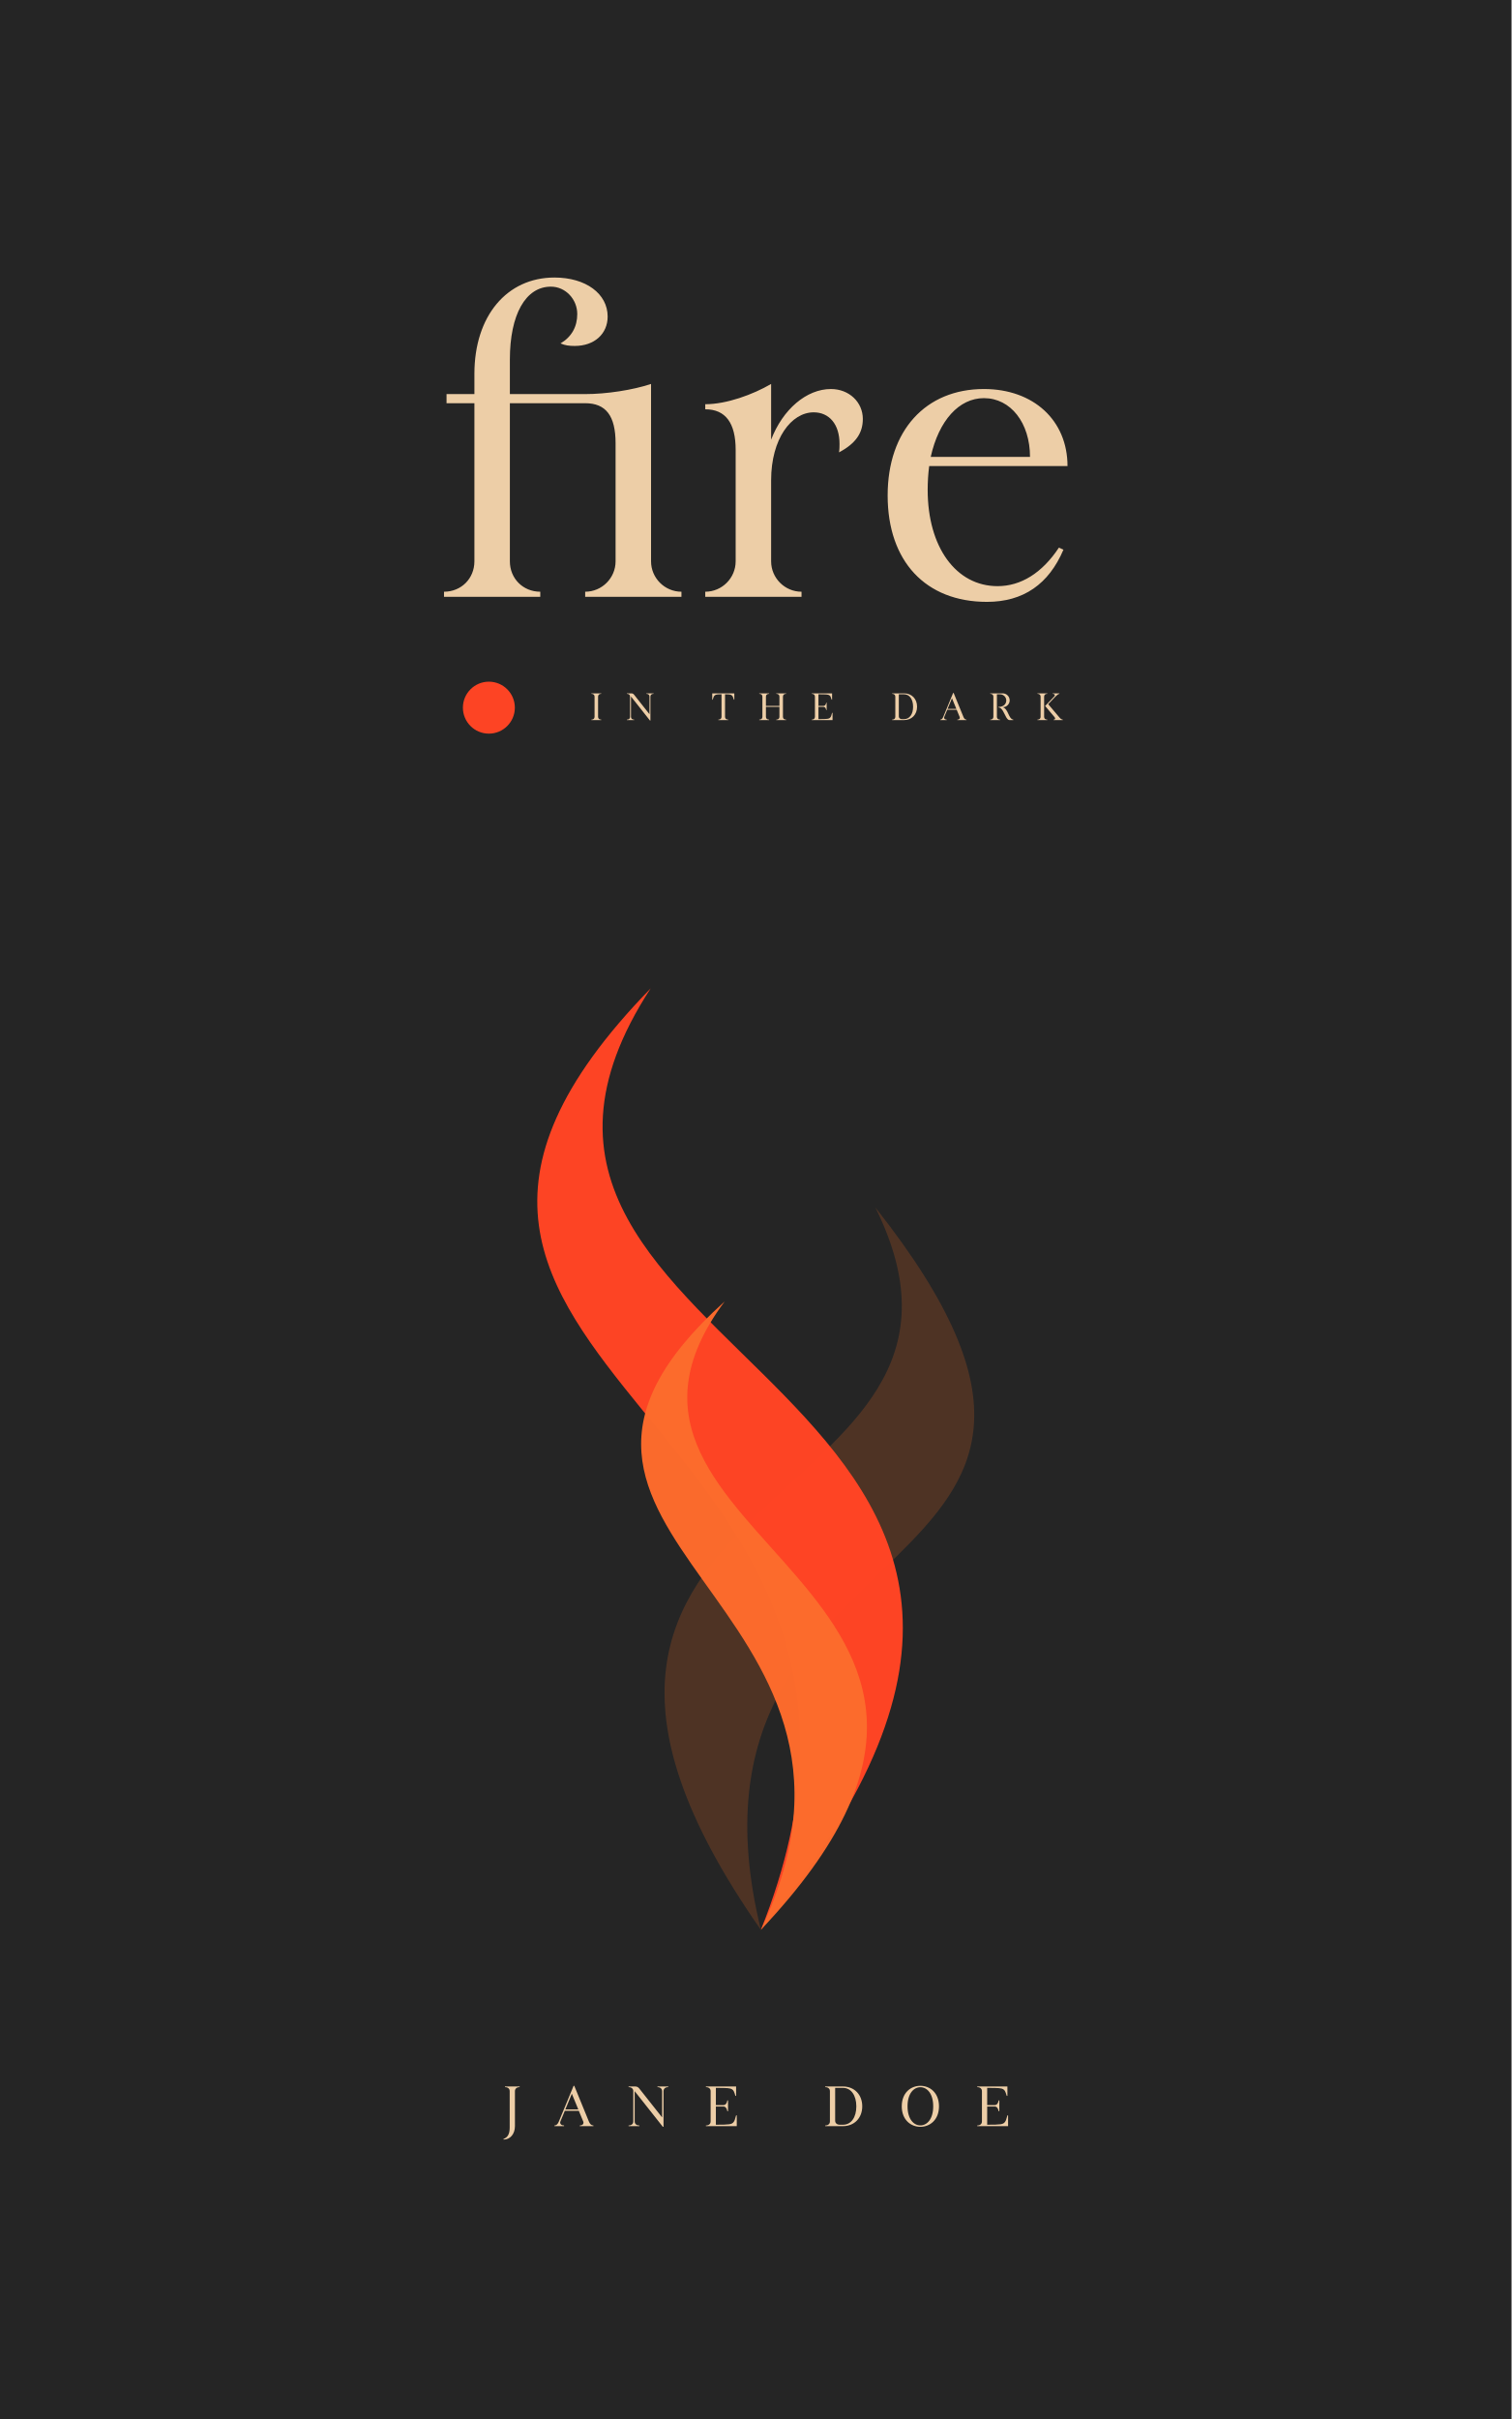
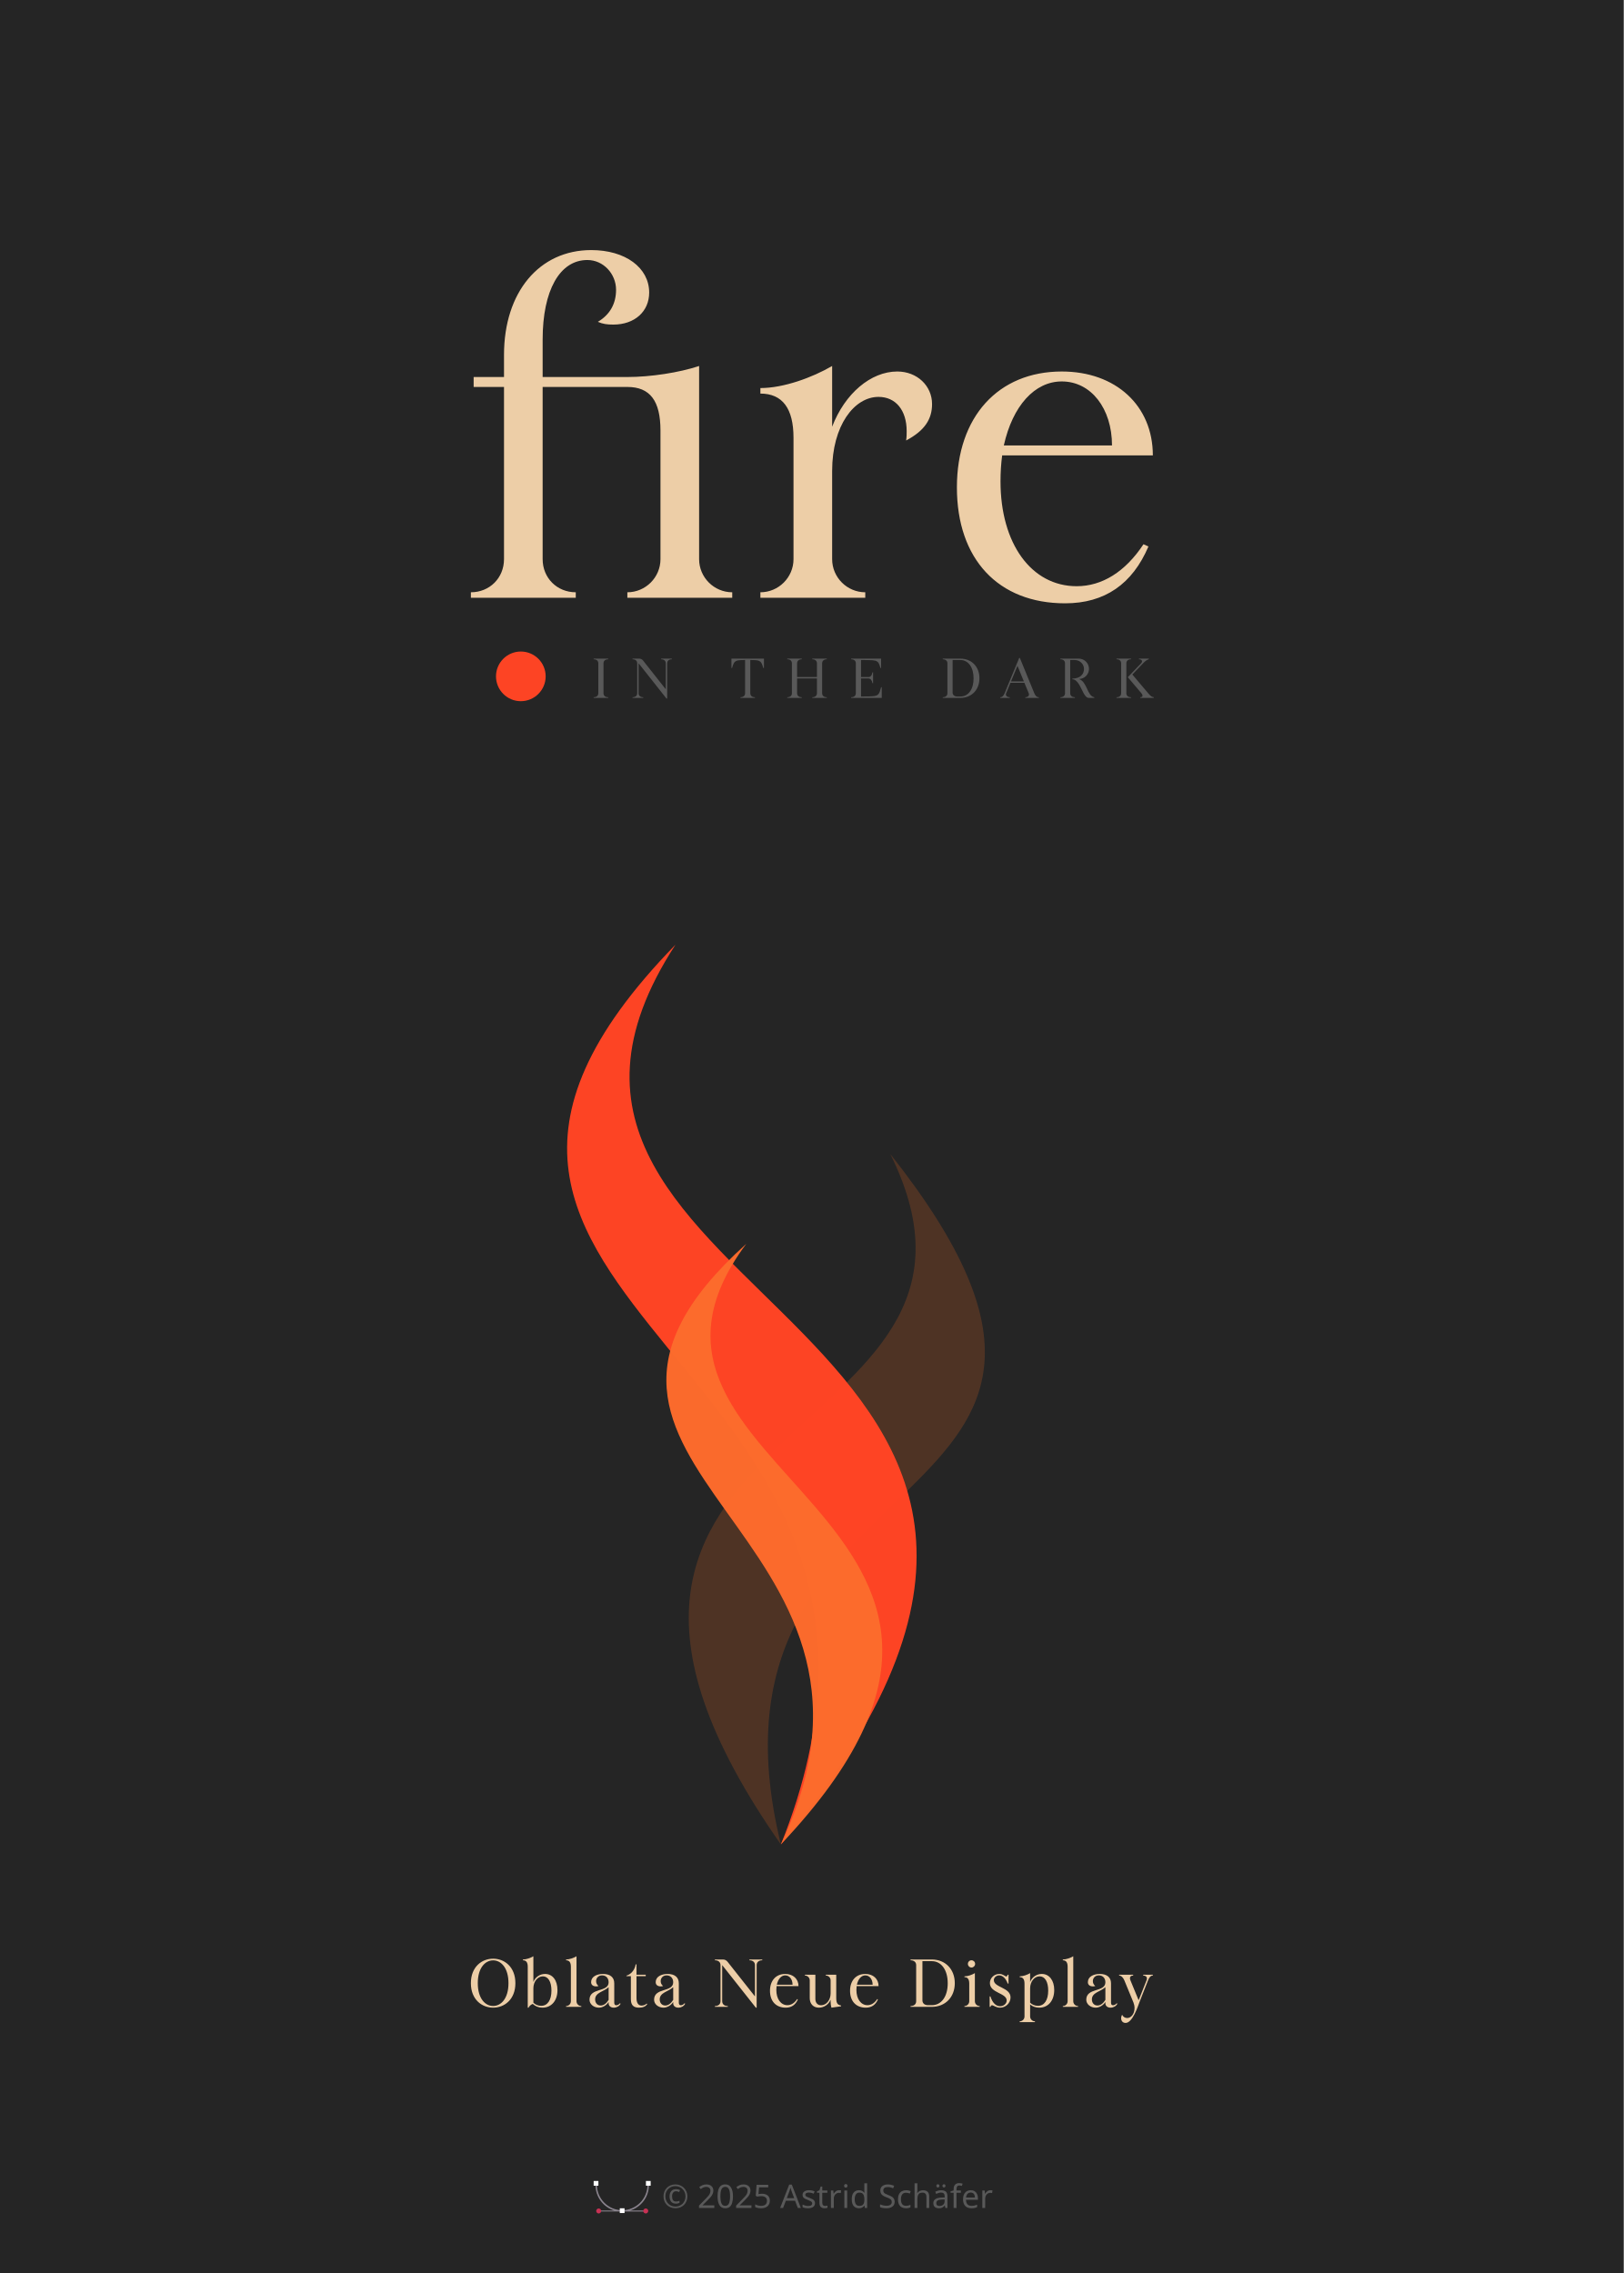
- <svg xmlns="http://www.w3.org/2000/svg" width="1600px" height="2560px" version="1.1" xml:space="preserve" style="fill-rule:evenodd;clip-rule:evenodd;stroke-linejoin:round;stroke-miterlimit:2;">
-   <rect x="0" y="0" width="1600" height="2560" style="fill:#252525;" />
-   <g id="path23828-94-3-3" transform="matrix(3.33938,0,0,3.68533,-3242.64,-2996.24)">
-     <path d="M1248.51,1159.76C1297.55,1249.39 1111.15,1236.31 1212.22,1367.2C1179.51,1245.94 1346.8,1272.28 1248.51,1159.76Z" style="fill:#4f3425;fill-opacity:0.99;fill-rule:nonzero;" />
-   </g>
-   <path id="path23828-8-0" d="M688.782,1045.96C557.428,1247.43 707.586,1350.84 830.084,1476.72C952.582,1602.6 1047.42,1750.96 805.426,2042.35C1023.31,1497.69 292.369,1452.75 688.782,1045.96ZM517.494,721.412C532.668,721.412 544.988,733.731 544.988,748.906C544.988,764.08 532.668,776.4 517.494,776.4C502.32,776.4 490,764.08 490,748.906C490,733.731 502.32,721.412 517.494,721.412Z" style="fill:#ff4525;fill-opacity:0.99;fill-rule:nonzero;" />
-   <g transform="matrix(1,0,0,1,0,-1)">
-     <path d="M545.076,2251.07L545.076,2214.07C545.076,2211.44 546.997,2209.8 550.056,2209.8L550.056,2209.09L534.548,2209.09L534.548,2209.8C537.607,2209.8 539.527,2211.44 539.527,2214.07L539.527,2252.49C539.527,2259.32 537.535,2262.95 532.911,2264.65L533.054,2265.29C540.096,2265.29 545.076,2259.39 545.076,2251.07ZM676.682,2211.23C675.544,2209.8 674.192,2209.09 672.414,2209.09L665.371,2209.09L665.371,2209.8C668.43,2209.8 670.351,2211.44 670.351,2214.07L670.351,2246.09C670.351,2248.72 668.43,2250.35 665.371,2250.35L665.371,2251.07L676.824,2251.07L676.824,2250.35C673.765,2250.35 671.844,2248.72 671.844,2246.09L671.844,2214.07L701.651,2251.78L702.363,2251.78L702.363,2214.07C702.363,2211.44 704.283,2209.8 707.342,2209.8L707.342,2209.09L696.103,2209.09C695.889,2209.09 695.889,2209.8 695.889,2209.8C698.948,2209.8 700.869,2211.44 700.869,2214.07L700.869,2241.82L676.682,2211.23ZM993.958,2230.08C993.958,2215.57 984.212,2208.38 974.253,2208.38C964.294,2208.38 954.548,2215.57 954.548,2230.08C954.548,2244.59 964.294,2251.78 974.253,2251.78C984.212,2251.78 993.958,2244.59 993.958,2230.08ZM1044.96,2230.29L1052.86,2230.29C1055.07,2230.29 1056.56,2232.07 1057.13,2235.27L1057.84,2235.27L1057.84,2223.82L1057.13,2223.82C1056.63,2227.02 1055.07,2228.8 1052.86,2228.8L1044.96,2228.8L1044.96,2210.59C1057.63,2210.59 1060.05,2210.8 1062.11,2212.15C1063.67,2213.15 1064.24,2214.29 1065.67,2219.05L1066.38,2219.05L1066.38,2209.09L1034.44,2209.09L1034.44,2209.8C1037.5,2209.8 1039.42,2211.44 1039.42,2214.07L1039.42,2246.09C1039.42,2248.72 1037.5,2250.35 1034.44,2250.35L1034.44,2251.07L1067.09,2251.07L1067.09,2239.68L1066.38,2239.68C1065.17,2244.24 1064.67,2245.59 1063.67,2246.8C1061.75,2249.22 1059.41,2249.57 1044.96,2249.57L1044.96,2230.29ZM757.779,2230.29L765.676,2230.29C767.881,2230.29 769.375,2232.07 769.944,2235.27L770.655,2235.27L770.655,2223.82L769.944,2223.82C769.446,2227.02 767.881,2228.8 765.676,2228.8L757.779,2228.8L757.779,2210.59C770.442,2210.59 772.861,2210.8 774.924,2212.15C776.489,2213.15 777.058,2214.29 778.481,2219.05L779.192,2219.05L779.192,2209.09L747.251,2209.09L747.251,2209.8C750.31,2209.8 752.231,2211.44 752.231,2214.07L752.231,2246.09C752.231,2248.72 750.31,2250.35 747.251,2250.35L747.251,2251.07L779.903,2251.07L779.903,2239.68L779.192,2239.68C777.983,2244.24 777.485,2245.59 776.489,2246.8C774.568,2249.22 772.221,2249.57 757.779,2249.57L757.779,2230.29ZM873.521,2209.09L873.521,2209.8C876.58,2209.8 878.501,2211.44 878.501,2214.07L878.501,2246.09C878.501,2248.72 876.58,2250.35 873.521,2250.35L873.521,2251.07L892.302,2251.07C904.324,2251.07 912.719,2242.46 912.719,2230.08C912.719,2217.7 904.324,2209.09 892.302,2209.09L873.521,2209.09ZM597.861,2234.92L612.729,2234.92L617.353,2246.09C617.566,2246.58 617.637,2247.01 617.637,2247.51C617.637,2249.14 616.214,2250.35 613.725,2250.35L613.725,2251.07L628.166,2251.07L628.166,2250.35C625.96,2250.35 624.466,2248.86 623.328,2246.09L607.891,2208.38L607.18,2208.38L591.601,2246.09C590.462,2248.86 589.04,2250.35 586.905,2250.35L586.905,2251.07L597.078,2251.07L597.078,2250.35C594.446,2250.35 592.952,2249.07 592.952,2247.29C592.952,2246.94 593.023,2246.51 593.237,2246.09L597.861,2234.92ZM987.841,2230.08C987.841,2243.74 981.225,2250.28 974.253,2250.28C967.282,2250.28 960.666,2243.74 960.666,2230.08C960.666,2216.42 967.282,2209.88 974.253,2209.88C981.225,2209.88 987.841,2216.42 987.841,2230.08ZM906.458,2230.15C906.458,2241.89 900.91,2249.57 892.373,2249.57L889.03,2249.57C885.971,2249.57 884.05,2247.93 884.05,2245.3L884.05,2210.59L892.373,2210.59C900.838,2210.59 906.458,2218.41 906.458,2230.15ZM598.43,2233.42L605.33,2216.78L612.159,2233.42L598.43,2233.42ZM671.198,736.204C670.431,735.246 669.521,734.766 668.322,734.766L663.577,734.766L663.577,735.246C665.638,735.246 666.932,736.348 666.932,738.121L666.932,759.69C666.932,761.463 665.638,762.566 663.577,762.566L663.577,763.045L671.294,763.045L671.294,762.566C669.233,762.566 667.939,761.463 667.939,759.69L667.939,738.121L688.022,763.524L688.501,763.524L688.501,738.121C688.501,736.348 689.795,735.246 691.856,735.246L691.856,734.766L684.283,734.766C684.139,734.766 684.139,735.246 684.139,735.246C686.2,735.246 687.494,736.348 687.494,738.121L687.494,756.814L671.198,736.204ZM944.352,734.766L944.352,735.246C946.413,735.246 947.707,736.348 947.707,738.121L947.707,759.69C947.707,761.463 946.413,762.566 944.352,762.566L944.352,763.045L957.005,763.045C965.105,763.045 970.761,757.245 970.761,748.906C970.761,740.566 965.105,734.766 957.005,734.766L944.352,734.766ZM1058.57,735.773C1062.21,735.773 1065.18,738.697 1065.18,742.243C1065.18,746.03 1062.36,749.145 1056.8,749.145L1056.8,749.625C1060.82,749.625 1062.98,756.287 1065.13,760.073C1066.38,762.086 1067.44,763.045 1068.49,763.045L1072.61,763.045L1072.61,762.566C1067.39,761.799 1067.48,751.158 1061.44,749.433C1065.62,749.433 1068.78,746.03 1068.78,742.195C1068.78,738.073 1065.47,734.766 1061.4,734.766L1048.17,734.766L1048.17,735.246C1050.23,735.246 1051.52,736.348 1051.52,738.121L1051.52,759.69C1051.52,761.463 1050.23,762.566 1048.17,762.566L1048.17,763.045L1058.62,763.045L1058.62,762.566C1056.56,762.566 1055.26,761.463 1055.26,759.69L1055.26,735.773L1058.57,735.773ZM633.094,738.121C633.094,736.348 634.388,735.246 636.449,735.246L636.449,734.766L626,734.766L626,735.246C628.061,735.246 629.355,736.348 629.355,738.121L629.355,759.69C629.355,761.463 628.061,762.566 626,762.566L626,763.045L636.449,763.045L636.449,762.566C634.388,762.566 633.094,761.463 633.094,759.69L633.094,738.121ZM777.315,734.766L753.925,734.766L753.925,741.476L754.405,741.476C755.267,738.457 755.747,737.594 756.657,736.875C757.664,736.012 759.15,735.773 763.751,735.773L763.751,759.69C763.751,761.463 762.457,762.566 760.396,762.566L760.396,763.045L770.845,763.045L770.845,762.566C768.784,762.566 767.49,761.463 767.49,759.69L767.49,735.773C772.091,735.773 773.577,736.012 774.583,736.875C775.494,737.594 775.973,738.457 776.836,741.476L777.315,741.476L777.315,734.766ZM866.369,749.049L871.69,749.049C873.175,749.049 874.182,750.248 874.565,752.405L875.045,752.405L875.045,744.688L874.565,744.688C874.23,746.845 873.175,748.043 871.69,748.043L866.369,748.043L866.369,735.773C874.901,735.773 876.53,735.917 877.92,736.827C878.975,737.498 879.358,738.265 880.317,741.476L880.796,741.476L880.796,734.766L859.276,734.766L859.276,735.246C861.337,735.246 862.631,736.348 862.631,738.121L862.631,759.69C862.631,761.463 861.337,762.566 859.276,762.566L859.276,763.045L881.276,763.045L881.276,755.376L880.796,755.376C879.981,758.444 879.646,759.354 878.975,760.169C877.681,761.799 876.099,762.038 866.369,762.038L866.369,749.049ZM810.77,749.049L825.054,749.049L825.054,759.69C825.054,761.463 823.759,762.566 821.698,762.566L821.698,763.045L832.147,763.045L832.147,762.566C830.086,762.566 828.792,761.463 828.792,759.69L828.792,738.121C828.792,736.348 830.086,735.246 832.147,735.246L832.147,734.766L821.698,734.766L821.698,735.246C823.759,735.246 825.054,736.348 825.054,738.121L825.054,748.043L810.77,748.043L810.77,738.121C810.77,736.348 812.065,735.246 814.126,735.246L814.126,734.766L803.677,734.766L803.677,735.246C805.738,735.246 807.032,736.348 807.032,738.121L807.032,759.69C807.032,761.463 805.738,762.566 803.677,762.566L803.677,763.045L814.126,763.045L814.126,762.566C812.065,762.566 810.77,761.463 810.77,759.69L810.77,749.049ZM1002.68,752.165L1012.7,752.165L1015.82,759.69C1015.96,760.025 1016.01,760.313 1016.01,760.648C1016.01,761.751 1015.05,762.566 1013.37,762.566L1013.37,763.045L1023.1,763.045L1023.1,762.566C1021.62,762.566 1020.61,761.559 1019.84,759.69L1009.44,734.287L1008.96,734.287L998.465,759.69C997.698,761.559 996.739,762.566 995.301,762.566L995.301,763.045L1002.15,763.045L1002.15,762.566C1000.38,762.566 999.375,761.703 999.375,760.505C999.375,760.265 999.423,759.977 999.567,759.69L1002.68,752.165ZM1105.25,738.121C1105.25,736.348 1106.55,735.246 1108.61,735.246L1108.61,734.766L1098.16,734.766L1098.16,735.246C1100.22,735.246 1101.51,736.348 1101.51,738.121L1101.51,759.69C1101.51,761.463 1100.22,762.566 1098.16,762.566L1098.16,763.045L1108.61,763.045L1108.61,762.566C1106.55,762.566 1105.25,761.463 1105.25,759.69L1105.25,738.121ZM1115.89,738.121L1106.31,748.139L1116.09,759.69C1116.66,760.313 1116.9,760.888 1116.9,761.367C1116.9,762.086 1116.52,762.566 1115.27,762.566L1115.27,763.045L1125,763.045L1125,762.566C1123.32,762.326 1122.51,761.511 1120.97,759.69L1109.57,746.222L1117.28,738.121C1119.01,736.348 1120.3,735.485 1121.4,735.246L1121.4,734.766L1114.31,734.766L1114.31,735.246C1115.85,735.246 1116.56,735.917 1116.56,736.779C1116.56,737.163 1116.37,737.642 1115.89,738.121ZM966.543,748.954C966.543,756.862 962.805,762.038 957.053,762.038L954.8,762.038C952.739,762.038 951.445,760.936 951.445,759.163L951.445,735.773L957.053,735.773C962.757,735.773 966.543,741.045 966.543,748.954ZM1003.07,751.158L1007.72,739.943L1012.32,751.158L1003.07,751.158ZM983.589,494.213L1130,494.213C1130,445.945 1094.07,412.695 1041.51,412.695C979.835,412.695 939.612,456.672 939.612,525.318C939.612,595.038 979.835,637.942 1044.73,637.942C1083.34,637.942 1110.16,619.172 1125.71,582.703L1120.88,580.558C1103.18,607.373 1080.66,621.317 1055.99,621.317C1012.01,621.317 981.98,580.021 981.98,519.419C981.98,510.838 982.517,502.257 983.589,494.213ZM651.617,595.038C651.617,612.736 637.137,627.216 619.439,627.216L619.439,632.579L721.337,632.579L721.337,627.216C703.639,627.216 689.158,612.736 689.158,595.038L689.158,407.332C669.851,413.767 641.964,418.058 619.439,418.058L539.719,418.058L539.719,381.589C539.719,333.858 556.345,304.361 583.16,304.361C598.713,304.361 611.048,317.769 611.048,333.322C611.048,346.729 605.149,357.455 593.35,364.427C598.177,366.573 602.467,367.109 608.366,367.109C629.282,367.109 643.226,354.238 643.226,336.003C643.226,311.87 620.165,294.708 586.914,294.708C536.502,294.708 502.178,335.467 502.178,396.606L502.178,418.058L472.682,418.058L472.682,427.711L502.178,427.711L502.178,595.038C502.178,613.272 488.234,627.216 470,627.216L470,632.579L571.898,632.579L571.898,627.216C553.663,627.216 539.719,613.272 539.719,595.038L539.719,427.711L619.439,427.711C641.427,427.711 651.617,441.119 651.617,470.079L651.617,595.038ZM778.721,477.051L778.721,595.038C778.721,612.736 764.241,627.216 746.543,627.216L746.543,632.579L848.441,632.579L848.441,627.216C830.743,627.216 816.262,612.736 816.262,595.038L816.262,509.229C816.262,465.252 837.715,437.365 861.312,437.365C877.937,437.365 888.663,450.236 888.663,470.615C888.663,473.297 888.663,476.515 888.127,479.733C906.361,470.079 913.333,458.817 913.333,444.337C913.333,426.639 898.853,412.695 879.546,412.695C853.804,412.695 828.597,434.147 816.262,466.325L816.262,407.332C796.955,418.594 769.068,428.784 746.543,428.784L746.543,434.147C767.995,434.147 778.721,448.627 778.721,477.051ZM985.198,484.559C993.779,445.945 1015.23,422.348 1041.51,422.348C1069.93,422.348 1090.31,448.627 1090.31,484.559L985.198,484.559Z" style="fill:#edcea7;fill-rule:nonzero;" />
-   </g>
-   <g id="path23828-9-4-67" transform="matrix(3.33938,0,0,3.68533,-3242.64,-2996.24)">
-     <path d="M1200.75,1186.74C1144,1255.72 1314.95,1268.73 1212.25,1367.15C1261.77,1272.16 1117.45,1254.69 1200.75,1186.74Z" style="fill:#fc6b2d;fill-opacity:0.99;fill-rule:nonzero;" />
-   </g>
+ <svg xmlns="http://www.w3.org/2000/svg" xml:space="preserve" style="fill-rule:evenodd;clip-rule:evenodd;stroke-linejoin:round;stroke-miterlimit:2" viewBox="0 0 500 700">
+   <path d="M0 0h1600v2560H0z" style="fill:#252525" transform="matrix(.3125 0 0 .27344 0 0)" />
+   <path d="M1248.51 1159.76c49.04 89.63-137.36 76.55-36.29 207.44-32.71-121.26 134.58-94.92 36.29-207.44Z" style="fill:#4f3425;fill-opacity:.99;fill-rule:nonzero" transform="matrix(.92876 0 0 1.02498 -885.41 -833.329)" />
+   <path d="M688.782 1045.96c-131.354 201.47 18.804 304.88 141.302 430.76 122.498 125.88 217.336 274.24-24.658 565.63 217.884-544.66-513.057-589.6-116.644-996.39ZM517.494 721.412c15.174 0 27.494 12.319 27.494 27.494 0 15.174-12.32 27.494-27.494 27.494S490 764.08 490 748.906c0-15.175 12.32-27.494 27.494-27.494Z" style="fill:#ff4525;fill-opacity:.99;fill-rule:nonzero" transform="matrix(.27813 0 0 .27813 16.449 0)" />
+   <path d="M1200.75 1186.74c-56.75 68.98 114.2 81.99 11.5 180.41 49.52-94.99-94.8-112.46-11.5-180.41Z" style="fill:#fc6b2d;fill-opacity:.99;fill-rule:nonzero" transform="matrix(.92876 0 0 1.02498 -885.41 -833.329)" />
+   <text x="23.768" y="49.268" style="font-family:&quot;Verdana&quot;,sans-serif;font-size:11.562px;fill:#595959" transform="matrix(.86486 0 0 .86486 183.277 637.356)">© 2025 Astrid Schäfer</text>
+   <path d="M1612 3113C846 2877 295 2168 295 1321.33h104c0 971 792 1771 1771 1771s1771-800 1771-1770.83h104c0 847-551 1556-1317 1791.67h946v70.833H2389c-119 14-239 16-358 7-27-2-54-4-80-7.491H666v-71" style="fill:#89838d" transform="matrix(.00439 0 0 .00439 182.07 667.085)" />
+   <circle cx="3821" cy="3146" r="175" style="fill:#c83154" transform="matrix(.00439 0 0 .00439 182.07 667.085)" />
+   <circle cx="521" cy="3146" r="175" style="fill:#c83154" transform="matrix(.00439 0 0 .00439 182.07 667.085)" />
+   <path d="M167 1041.67h333v333H167v-333Zm3667 0h333v333h-333v-333ZM2001 2958.34h333v333h-333v-333Z" style="fill:#fff" transform="matrix(.00439 0 0 .00439 182.07 667.085)" />
+   <path d="m350.622 620.685-2.522-6.134c-.099-.247-.149-.47-.149-.668 0-.519.347-.816.99-.816v-.247h-4.328v.247c.643 0 1.261.643 1.607 1.484l2.82 6.851c.197.495.321 1.088.321 1.682 0 1.805-1.088 3.066-2.251 3.066-.717 0-1.261-.37-1.582-1.014-.223.446-.297.718-.297 1.039 0 .915.544 1.484 1.385 1.484 2.152 0 3.833-5.268 4.254-6.381l2.646-6.727c.371-.964.841-1.484 1.484-1.484v-.247h-2.968v.247c.618 0 1.138.297 1.138.915 0 .173-.05.347-.124.569l-2.424 6.134Zm-33.413-5.639v-2.721c-.89.52-2.176.99-3.215.99v.247c.99 0 1.484.643 1.484 1.978v10.141c0 .816-.668 1.484-1.484 1.484v.247h4.699v-.247c-.816 0-1.484-.668-1.484-1.484v-3.71c.742.643 1.732.989 2.82.989 2.77 0 4.6-2.176 4.6-5.441 0-2.968-1.533-4.946-3.833-4.946-1.583 0-3.018.989-3.587 2.473Zm-61.434-.495v4.007c0 2.028-1.311 3.66-2.918 3.66-1.089 0-1.781-.742-1.781-1.954v-7.444h-3.215v.247c.816 0 1.484.668 1.484 1.484v5.466c0 1.781 1.113 2.943 2.819 2.943 1.583 0 3.042-.989 3.611-2.473v.742c0 .519.099 1.212.247 1.731l2.968-.42v-.248c-1.113-.198-1.484-.742-1.484-2.3v-7.172h-3.215v.247c.816 0 1.484.668 1.484 1.484Zm-56.463 7.296-.174-.148c-.37.371-.989.618-1.558.618-1.014 0-1.582-.816-1.582-2.275v-6.777h2.844v-.445h-2.844v-3.191h-.248c-.123.742-.42 1.435-.841 2.028-.544.742-1.261 1.237-2.003 1.435v.173h1.36v7.073c0 1.806.767 2.622 2.523 2.622 1.187 0 2.053-.371 2.523-1.113Zm141.071-.222c0 .791.643 1.335 1.583 1.335.891 0 1.731-.47 2.102-1.212l-.197-.148c-.272.371-.767.618-1.138.618-.396 0-.618-.272-.618-.767v-6.009c0-1.831-1.262-2.869-3.463-2.869-1.88 0-3.66.816-3.66 2.522 0 .841.593 1.311 1.558 1.311.272 0 .544-.049.717-.124-.495-.371-.742-.915-.742-1.484 0-.89.618-1.78 1.855-1.78s2.003.89 2.003 2.127c0 3.165-5.886 1.558-5.886 5.367 0 1.36 1.286 2.448 2.918 2.448 1.113 0 2.35-.742 2.968-1.756v.421Zm-101.253-5.293h6.752c0-2.226-1.657-3.759-4.081-3.759-2.844 0-4.699 2.028-4.699 5.193 0 3.215 1.855 5.194 4.848 5.194 1.78 0 3.017-.866 3.734-2.547l-.222-.099c-.816 1.236-1.855 1.879-2.993 1.879-2.028 0-3.413-1.904-3.413-4.699 0-.395.025-.791.074-1.162Zm-80.428-.915c0-5.046-3.389-7.544-6.851-7.544-3.463 0-6.851 2.498-6.851 7.544 0 5.045 3.388 7.543 6.851 7.543 3.462 0 6.851-2.498 6.851-7.543Zm28.713 6.208c0 .791.644 1.335 1.583 1.335.891 0 1.732-.47 2.103-1.212l-.198-.148c-.272.371-.767.618-1.138.618-.396 0-.618-.272-.618-.767v-6.009c0-1.831-1.262-2.869-3.463-2.869-1.879 0-3.66.816-3.66 2.522 0 .841.593 1.311 1.558 1.311.272 0 .544-.049.717-.124-.494-.371-.742-.915-.742-1.484 0-.89.619-1.78 1.855-1.78 1.237 0 2.003.89 2.003 2.127 0 3.165-5.886 1.558-5.886 5.367 0 1.36 1.286 2.448 2.919 2.448 1.113 0 2.349-.742 2.967-1.756v.421Zm76.373-5.293h6.752c0-2.226-1.657-3.759-4.081-3.759-2.844 0-4.699 2.028-4.699 5.193 0 3.215 1.855 5.194 4.848 5.194 1.78 0 3.017-.866 3.734-2.547l-.222-.099c-.817 1.236-1.855 1.879-2.993 1.879-2.028 0-3.413-1.904-3.413-4.699 0-.395.025-.791.074-1.162Zm-39.72-7.469c-.395-.495-.865-.742-1.483-.742h-2.449v.247c1.064 0 1.731.569 1.731 1.484v11.129c0 .916-.667 1.484-1.731 1.484v.248h3.982v-.248c-1.064 0-1.731-.568-1.731-1.484v-11.129l10.362 13.108h.248v-13.108c0-.915.667-1.484 1.731-1.484v-.247h-3.908c-.074 0-.074.247-.074.247 1.064 0 1.731.569 1.731 1.484v9.646l-8.409-10.635ZM207.3 621.625c0 .791.643 1.335 1.583 1.335.89 0 1.731-.47 2.102-1.212l-.198-.148c-.272.371-.766.618-1.137.618-.396 0-.619-.272-.619-.767v-6.009c0-1.831-1.261-2.869-3.462-2.869-1.88 0-3.661.816-3.661 2.522 0 .841.594 1.311 1.559 1.311.272 0 .544-.049.717-.124-.495-.371-.742-.915-.742-1.484 0-.89.618-1.78 1.855-1.78 1.236 0 2.003.89 2.003 2.127 0 3.165-5.886 1.558-5.886 5.367 0 1.36 1.286 2.448 2.918 2.448 1.113 0 2.35-.742 2.968-1.756v.421Zm-44.79-11.278v12.613h.248c.247-.519.667-.89 1.286-1.162.766.742 1.83 1.162 2.992 1.162 2.77 0 4.625-2.152 4.625-5.392 0-3.042-1.508-4.995-3.833-4.995-1.583 0-3.018.989-3.586 2.473v-7.914c-.891.519-2.177.989-3.216.989v.247c.99 0 1.484.643 1.484 1.979Zm142.234 12.366h.248c.123-.371.272-.495.47-.495.519 0 1.162.742 2.498.742 1.756 0 3.215-1.434 3.215-3.166 0-3.091-5.144-3.017-5.144-5.317 0-.791.766-1.459 1.657-1.459 1.063 0 2.028.915 2.621 2.522h.247v-2.72h-.247c-.124.371-.247.519-.42.519-.47 0-.965-.766-2.177-.766-1.583 0-2.893 1.261-2.893 2.819 0 3.092 5.169 3.017 5.169 5.367 0 .94-.915 1.756-2.004 1.756-1.335 0-2.423-1.113-2.992-3.017h-.248v3.215Zm-24.361-14.592v.247c1.064 0 1.732.569 1.732 1.484v11.129c0 .916-.668 1.484-1.732 1.484v.248h6.53c4.179 0 7.098-2.993 7.098-7.296 0-4.304-2.919-7.296-7.098-7.296h-6.53Zm-102.86 12.86v-13.849c-.891.519-2.177.989-3.215.989v.247c.989 0 1.483.643 1.483 1.979v10.634c0 .817-.667 1.484-1.483 1.484v.248h4.699v-.248c-.817 0-1.484-.667-1.484-1.484Zm152.968 0v-13.849c-.891.519-2.177.989-3.216.989v.247c.99 0 1.484.643 1.484 1.979v10.634c0 .817-.667 1.484-1.484 1.484v.248h4.699v-.248c-.816 0-1.483-.667-1.483-1.484Zm-30.297 0v-8.656c-.891.52-2.177.99-3.215.99v.247c.816 0 1.483.42 1.483 1.978v5.441c0 .817-.667 1.484-1.483 1.484v.248h4.699v-.248c-.816 0-1.484-.667-1.484-1.484Zm-143.619-5.564c0 4.748-2.3 7.024-4.724 7.024-2.424 0-4.724-2.276-4.724-7.024 0-4.749 2.3-7.024 4.724-7.024 2.424 0 4.724 2.275 4.724 7.024Zm160.634 6.01v-4.452c0-2.028 1.311-3.66 2.919-3.66 1.632 0 2.646 1.657 2.646 4.377 0 2.943-1.187 4.699-3.166 4.699-.915 0-1.83-.371-2.399-.964Zm-152.967 0v-4.452c0-2.028 1.31-3.66 2.918-3.66 1.632 0 2.646 1.657 2.646 4.377 0 2.943-1.187 4.699-3.165 4.699-.916 0-1.831-.371-2.399-.964Zm19.019-1.014c0-2.152 2.695-2.375 4.154-3.76v3.908c-.667 1.088-1.508 1.731-2.423 1.731-1.039 0-1.731-.766-1.731-1.879Zm152.967 0c0-2.152 2.696-2.375 4.155-3.76v3.908c-.667 1.088-1.508 1.731-2.423 1.731-1.039 0-1.732-.766-1.732-1.879Zm-133.083 0c0-2.152 2.696-2.375 4.155-3.76v3.908c-.668 1.088-1.509 1.731-2.424 1.731-1.038 0-1.731-.766-1.731-1.879Zm88.689-4.971c0 4.08-1.929 6.751-4.897 6.751h-1.162c-1.064 0-1.731-.568-1.731-1.484V608.64h2.893c2.943 0 4.897 2.721 4.897 6.802Zm-27.972.445c.396-1.781 1.385-2.869 2.597-2.869 1.311 0 2.251 1.212 2.251 2.869h-4.848Zm-24.658 0c.396-1.781 1.385-2.869 2.597-2.869 1.311 0 2.251 1.212 2.251 2.869h-4.848Zm59.951-7.519c-.618 0-1.113.495-1.113 1.113s.495 1.113 1.113 1.113 1.113-.495 1.113-1.113-.495-1.113-1.113-1.113Zm9.442-463.449H355c0-15.298-11.388-25.837-28.046-25.837-19.547 0-32.295 13.938-32.295 35.695 0 22.097 12.748 35.695 33.315 35.695 12.238 0 20.737-5.949 25.666-17.507l-1.53-.68c-5.609 8.499-12.748 12.918-20.567 12.918-13.938 0-23.456-13.088-23.456-32.296 0-2.719.17-5.439.51-7.988Zm-105.216 31.955c0 5.609-4.589 10.199-10.198 10.199v1.699h32.295v-1.699c-5.609 0-10.198-4.59-10.198-10.199v-59.491c-6.119 2.039-14.958 3.399-22.097 3.399h-26.086v-11.558c0-15.128 5.269-24.477 13.768-24.477 4.929 0 8.839 4.25 8.839 9.179 0 4.249-1.87 7.649-5.61 9.858 1.53.68 2.89.85 4.76.85 6.629 0 11.048-4.079 11.048-9.858 0-7.649-7.309-13.088-17.847-13.088-15.978 0-26.856 12.918-26.856 32.295v6.799h-9.349v3.06h9.349v53.032c0 5.779-4.42 10.199-10.199 10.199v1.699h32.295v-1.699c-5.779 0-10.198-4.42-10.198-10.199v-53.032h26.086c6.969 0 10.198 4.249 10.198 13.428v39.604Zm40.965-37.395v37.395c0 5.609-4.59 10.199-10.199 10.199v1.699h32.295v-1.699c-5.609 0-10.198-4.59-10.198-10.199v-27.196c0-13.938 6.799-22.777 14.278-22.777 5.269 0 8.669 4.08 8.669 10.539 0 .85 0 1.869-.17 2.889 5.779-3.059 7.989-6.629 7.989-11.218 0-5.609-4.59-10.029-10.709-10.029-8.159 0-16.148 6.799-20.057 16.998v-18.697c-6.119 3.569-14.958 6.799-22.097 6.799v1.699c6.799 0 10.199 4.59 10.199 13.598Zm64.76 2.38c2.72-12.238 9.519-19.717 17.848-19.717 9.009 0 15.468 8.329 15.468 19.717h-33.316Z" style="fill:#edcea7;fill-rule:nonzero" transform="translate(0 -4.67334)" />
+   <path d="M198.04 203.446c-.328-.41-.718-.615-1.231-.615h-2.03v.205c.882 0 1.436.472 1.436 1.231v9.228c0 .759-.554 1.23-1.436 1.23v.205h3.302v-.205c-.882 0-1.436-.471-1.436-1.23v-9.228l8.593 10.869h.205v-10.869c0-.759.553-1.231 1.435-1.231v-.205h-3.24c-.061 0-.061.205-.061.205.881 0 1.435.472 1.435 1.231v7.998l-6.972-8.819Zm-12.202.821c0-.759.554-1.231 1.435-1.231v-.205h-4.47v.205c.882 0 1.435.472 1.435 1.231v9.228c0 .759-.553 1.23-1.435 1.23v.205h4.47v-.205c-.881 0-1.435-.471-1.435-1.23v-9.228Zm79.301 4.675h2.276c.636 0 1.067.513 1.231 1.436h.205v-3.302h-.205c-.144.923-.595 1.436-1.231 1.436h-2.276v-5.25c3.65 0 4.347.061 4.942.451.451.287.615.615 1.025 1.989h.206v-2.871h-9.208v.205c.882 0 1.435.472 1.435 1.231v9.228c0 .759-.553 1.23-1.435 1.23v.205h9.413v-3.281h-.205c-.349 1.313-.493 1.702-.78 2.051-.553.697-1.23.8-5.393.8v-5.558Zm-29.899-6.111h-10.008v2.871h.205c.369-1.292.574-1.661.964-1.968.431-.37 1.066-.472 3.035-.472v10.233c0 .759-.554 1.23-1.435 1.23v.205h4.47v-.205c-.882 0-1.435-.471-1.435-1.23v-10.233c1.968 0 2.604.102 3.035.472.389.307.594.676.963 1.968h.206v-2.871Zm95.727.431c1.558 0 2.83 1.251 2.83 2.768 0 1.62-1.21 2.953-3.589 2.953v.205c1.723 0 2.645 2.851 3.568 4.471.533.861.985 1.271 1.436 1.271h1.763v-.205c-2.235-.328-2.194-4.88-4.778-5.619 1.784 0 3.138-1.456 3.138-3.096 0-1.764-1.415-3.179-3.158-3.179h-5.66v.205c.881 0 1.435.472 1.435 1.231v9.228c0 .759-.554 1.23-1.435 1.23v.205h4.47v-.205c-.882 0-1.435-.471-1.435-1.23v-10.233h1.415Zm-40.666-.431v.205c.882 0 1.436.472 1.436 1.231v9.228c0 .759-.554 1.23-1.436 1.23v.205h5.414c3.466 0 5.886-2.481 5.886-6.049 0-3.568-2.42-6.05-5.886-6.05h-5.414Zm61.091 1.436-4.102 4.286 4.184 4.942c.246.267.348.513.348.718 0 .307-.164.512-.697.512v.205h4.163v-.205c-.718-.102-1.066-.451-1.722-1.23l-4.881-5.763 3.301-3.465c.739-.759 1.292-1.128 1.764-1.231v-.205h-3.035v.205c.656 0 .964.287.964.657 0 .164-.082.369-.287.574Zm-4.553 0c0-.759.554-1.231 1.436-1.231v-.205h-4.471v.205c.882 0 1.436.472 1.436 1.231v9.228c0 .759-.554 1.23-1.436 1.23v.205h4.471v-.205c-.882 0-1.436-.471-1.436-1.23v-9.228Zm-35.682 6.008h4.286l1.333 3.22c.061.144.082.267.082.41 0 .472-.41.82-1.128.82v.205h4.163v-.205c-.636 0-1.067-.43-1.395-1.23l-4.45-10.869h-.205l-4.491 10.869c-.328.8-.738 1.23-1.353 1.23v.205h2.932v-.205c-.759 0-1.189-.369-1.189-.881 0-.103.02-.226.082-.349l1.333-3.22Zm-65.705-1.333h6.111v4.553c0 .759-.554 1.23-1.435 1.23v.205h4.47v-.205c-.882 0-1.435-.471-1.435-1.23v-9.228c0-.759.553-1.231 1.435-1.231v-.205h-4.47v.205c.881 0 1.435.472 1.435 1.231v4.245h-6.111v-4.245c0-.759.554-1.231 1.436-1.231v-.205h-4.471v.205c.882 0 1.436.472 1.436 1.231v9.228c0 .759-.554 1.23-1.436 1.23v.205h4.471v-.205c-.882 0-1.436-.471-1.436-1.23v-4.553Zm54.344-.041c0 3.384-1.6 5.599-4.061 5.599h-.963c-.882 0-1.436-.472-1.436-1.231v-10.007h2.399c2.441 0 4.061 2.256 4.061 5.639Zm11.525.944 1.989-4.799 1.969 4.799h-3.958Z" style="fill:#595959;fill-rule:nonzero" />
</svg>
